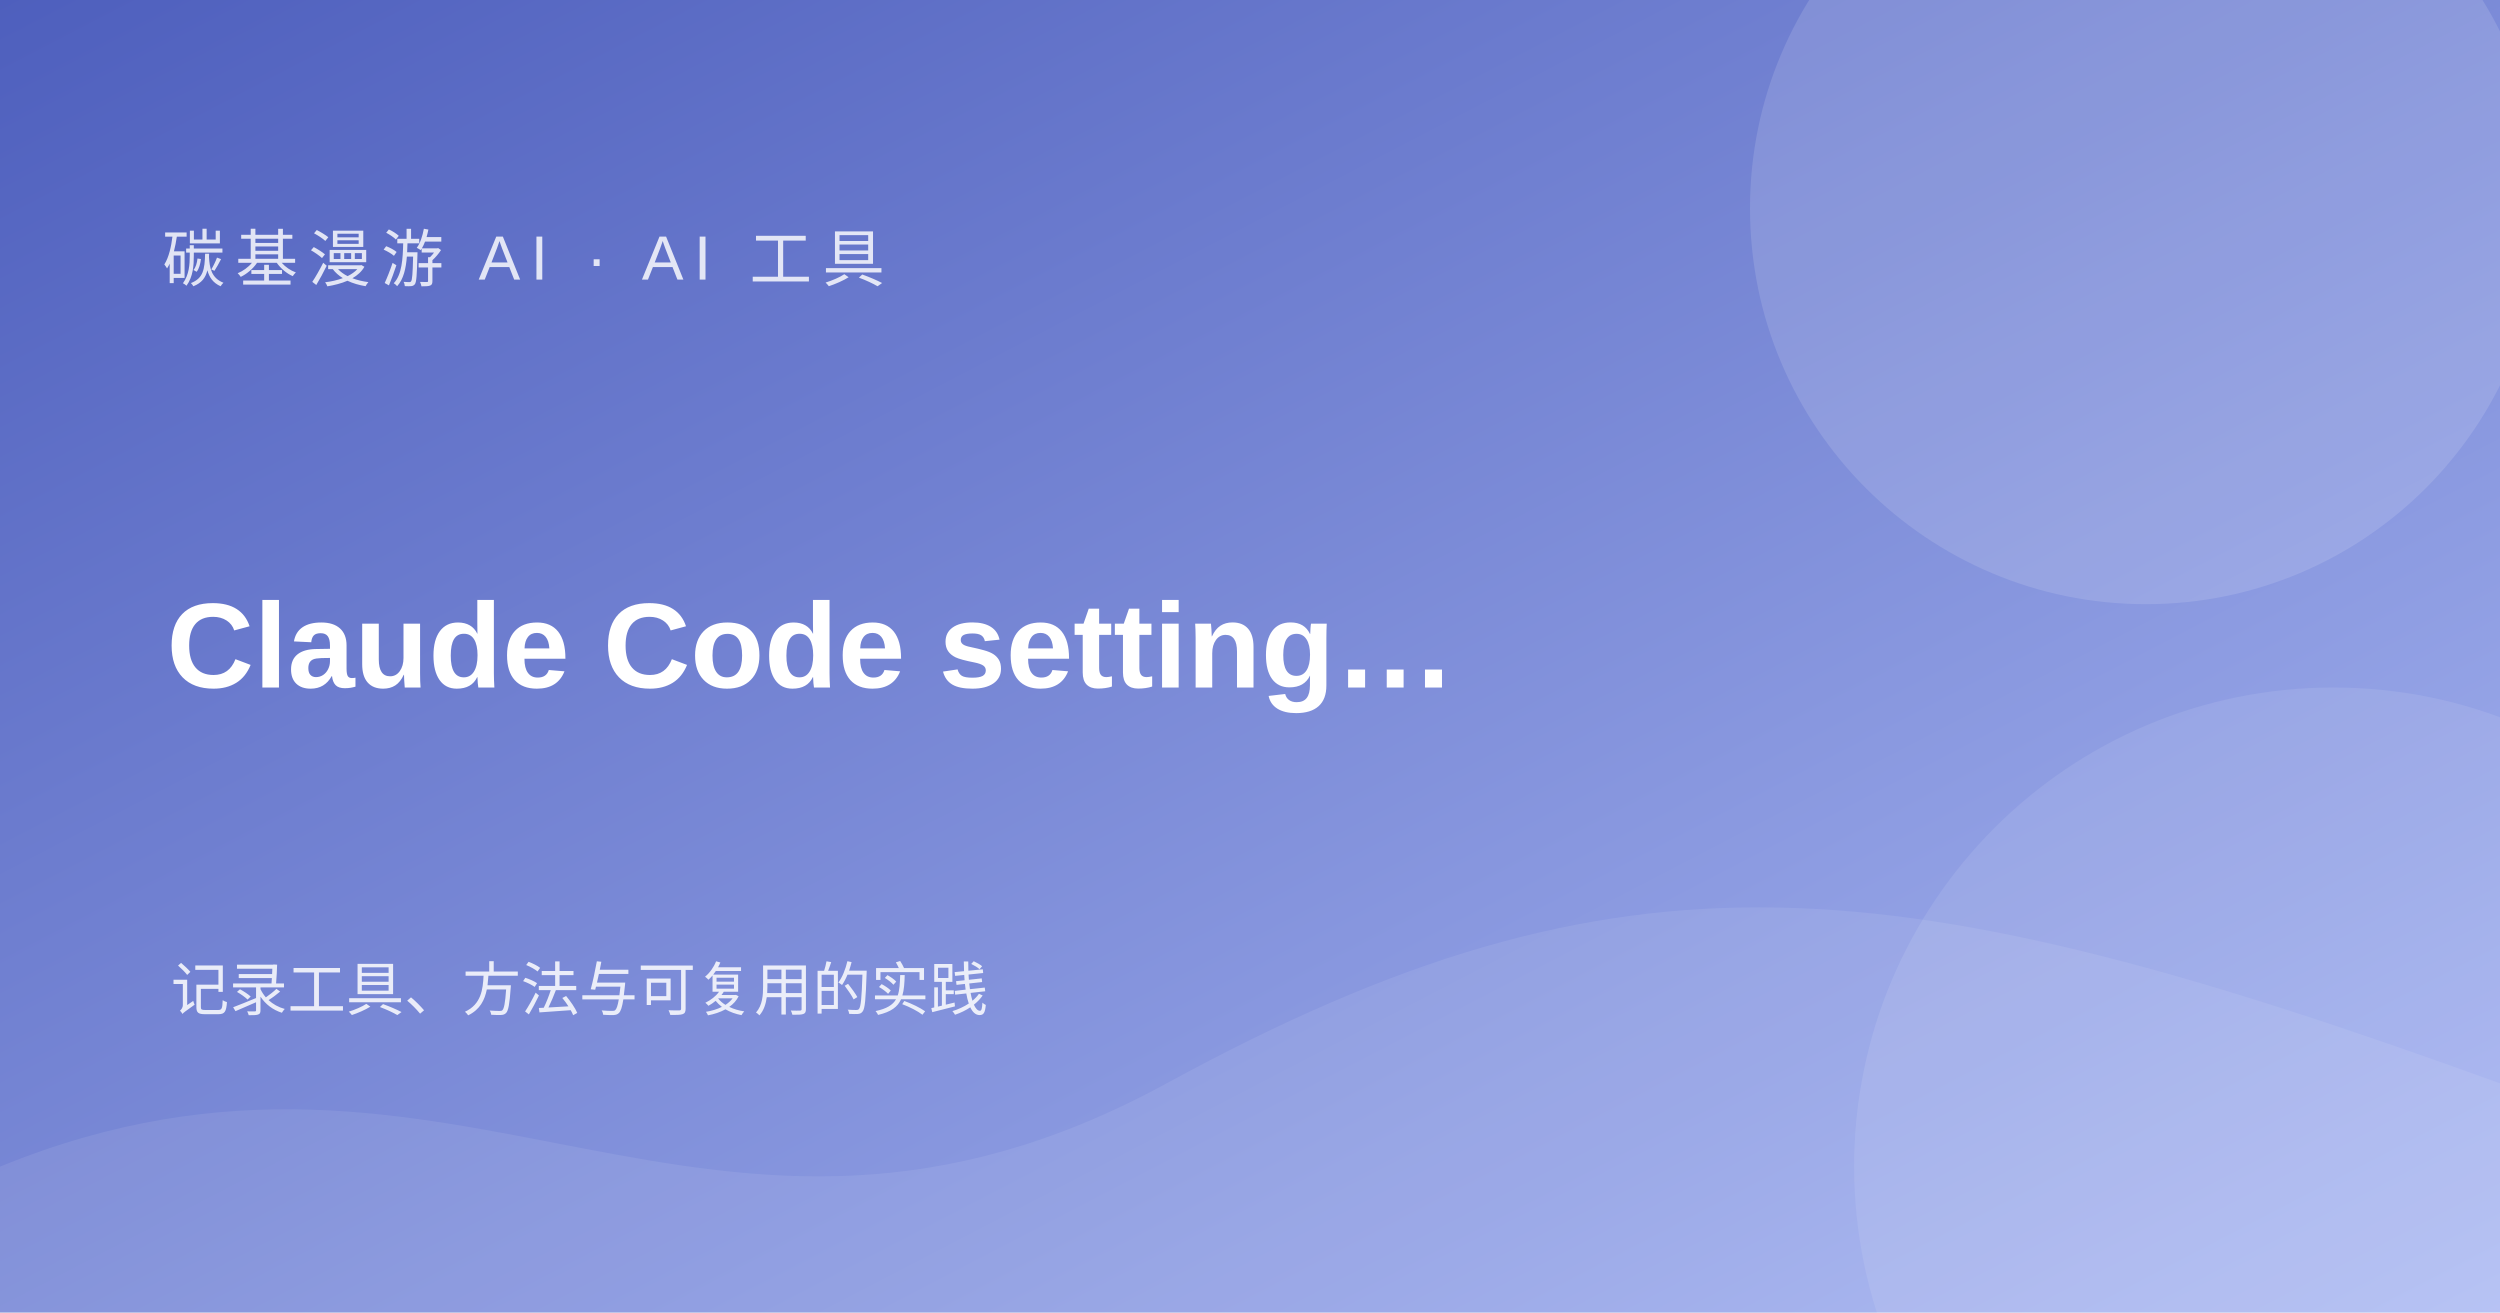
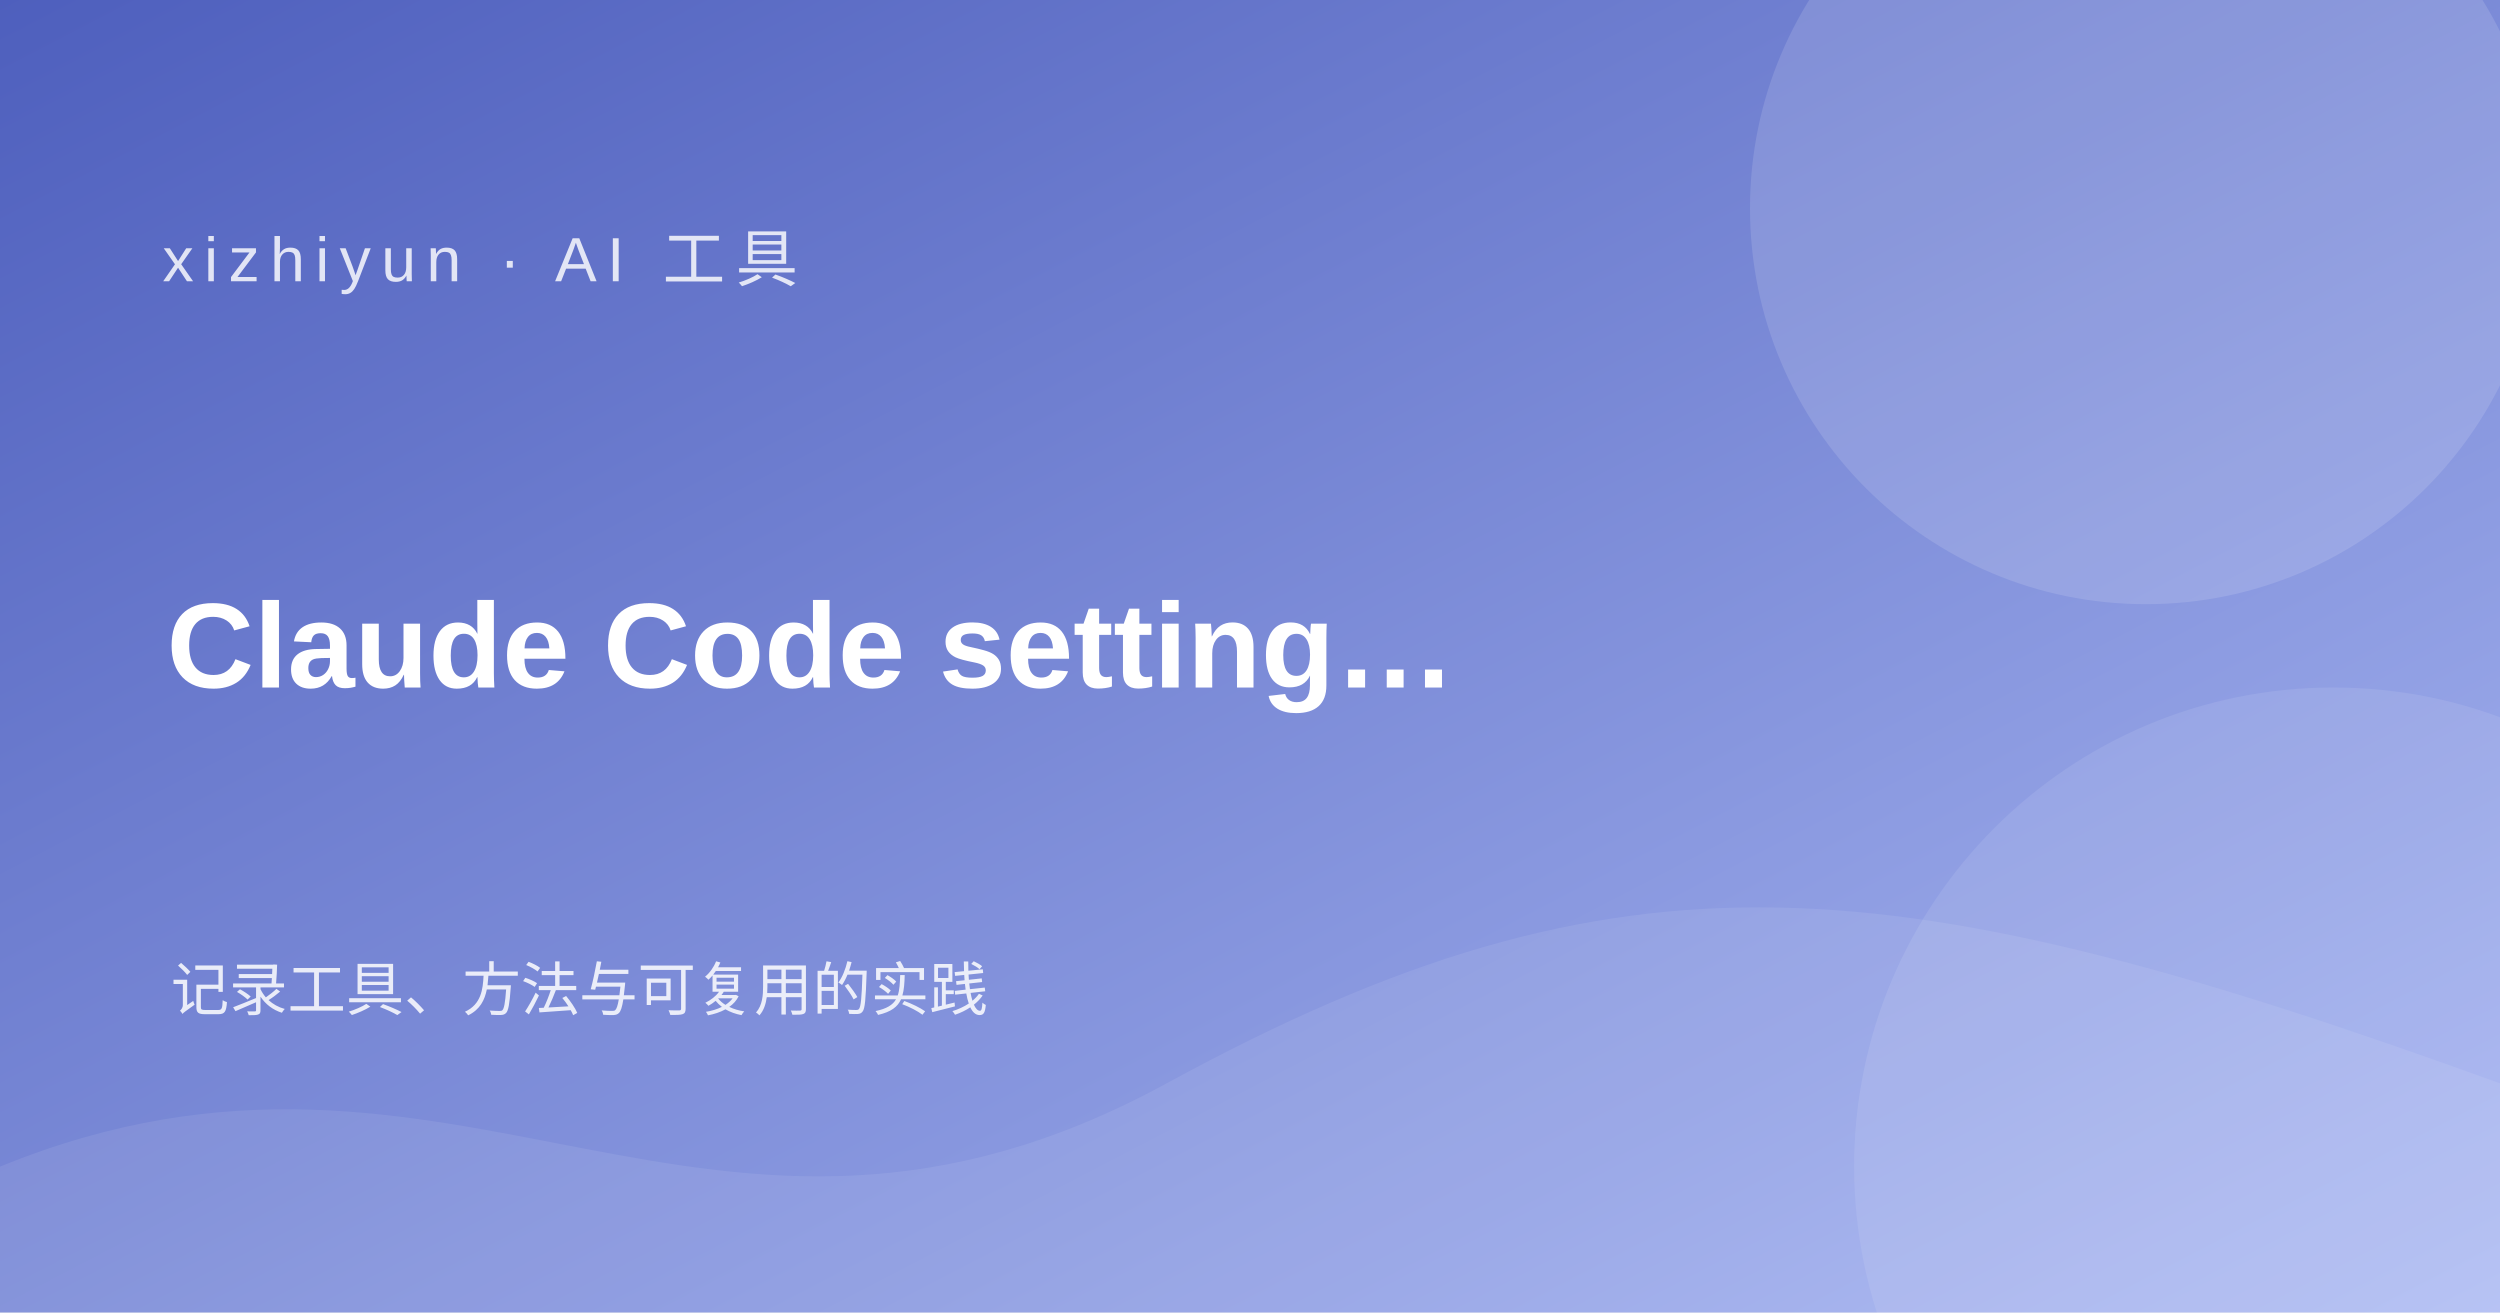
<svg xmlns="http://www.w3.org/2000/svg" viewBox="0 0 1200 630" role="img" aria-labelledby="title desc">
  <defs>
    <linearGradient id="bg" x1="0" y1="0" x2="1" y2="1">
      <stop offset="0" stop-color="#4e5fbd" />
      <stop offset="1" stop-color="#a9b7f2" />
    </linearGradient>
  </defs>
  <rect width="1200" height="630" fill="url(#bg)" />
  <circle cx="1030" cy="100" r="190" fill="#fff" fill-opacity=".13" />
  <circle cx="1120" cy="560" r="230" fill="#fff" fill-opacity=".09" />
  <path d="M0 560C220 470 340 640 560 520s350-105 640 0v110H0z" fill="#fff" fill-opacity=".08" />
-   <text x="78" y="135" fill="#fff" fill-opacity=".82" font-family="Arial, 'Microsoft YaHei', sans-serif" font-size="30" letter-spacing="5">碳基漫游 AI · AI 工具</text>
+   <text x="78" y="135" fill="#fff" fill-opacity=".82" font-family="Arial, 'Microsoft YaHei', sans-serif" font-size="30" letter-spacing="5">xizhiyun · AI 工具</text>
  <text x="80" y="330" fill="#fff" font-family="Arial, 'Microsoft YaHei', sans-serif" font-size="58" font-weight="800">Claude Code setting…</text>
  <text x="82" y="485" fill="#fff" fill-opacity=".84" font-family="Arial, 'Microsoft YaHei', sans-serif" font-size="28">记录工具、方法与可复用的实践</text>
</svg>
